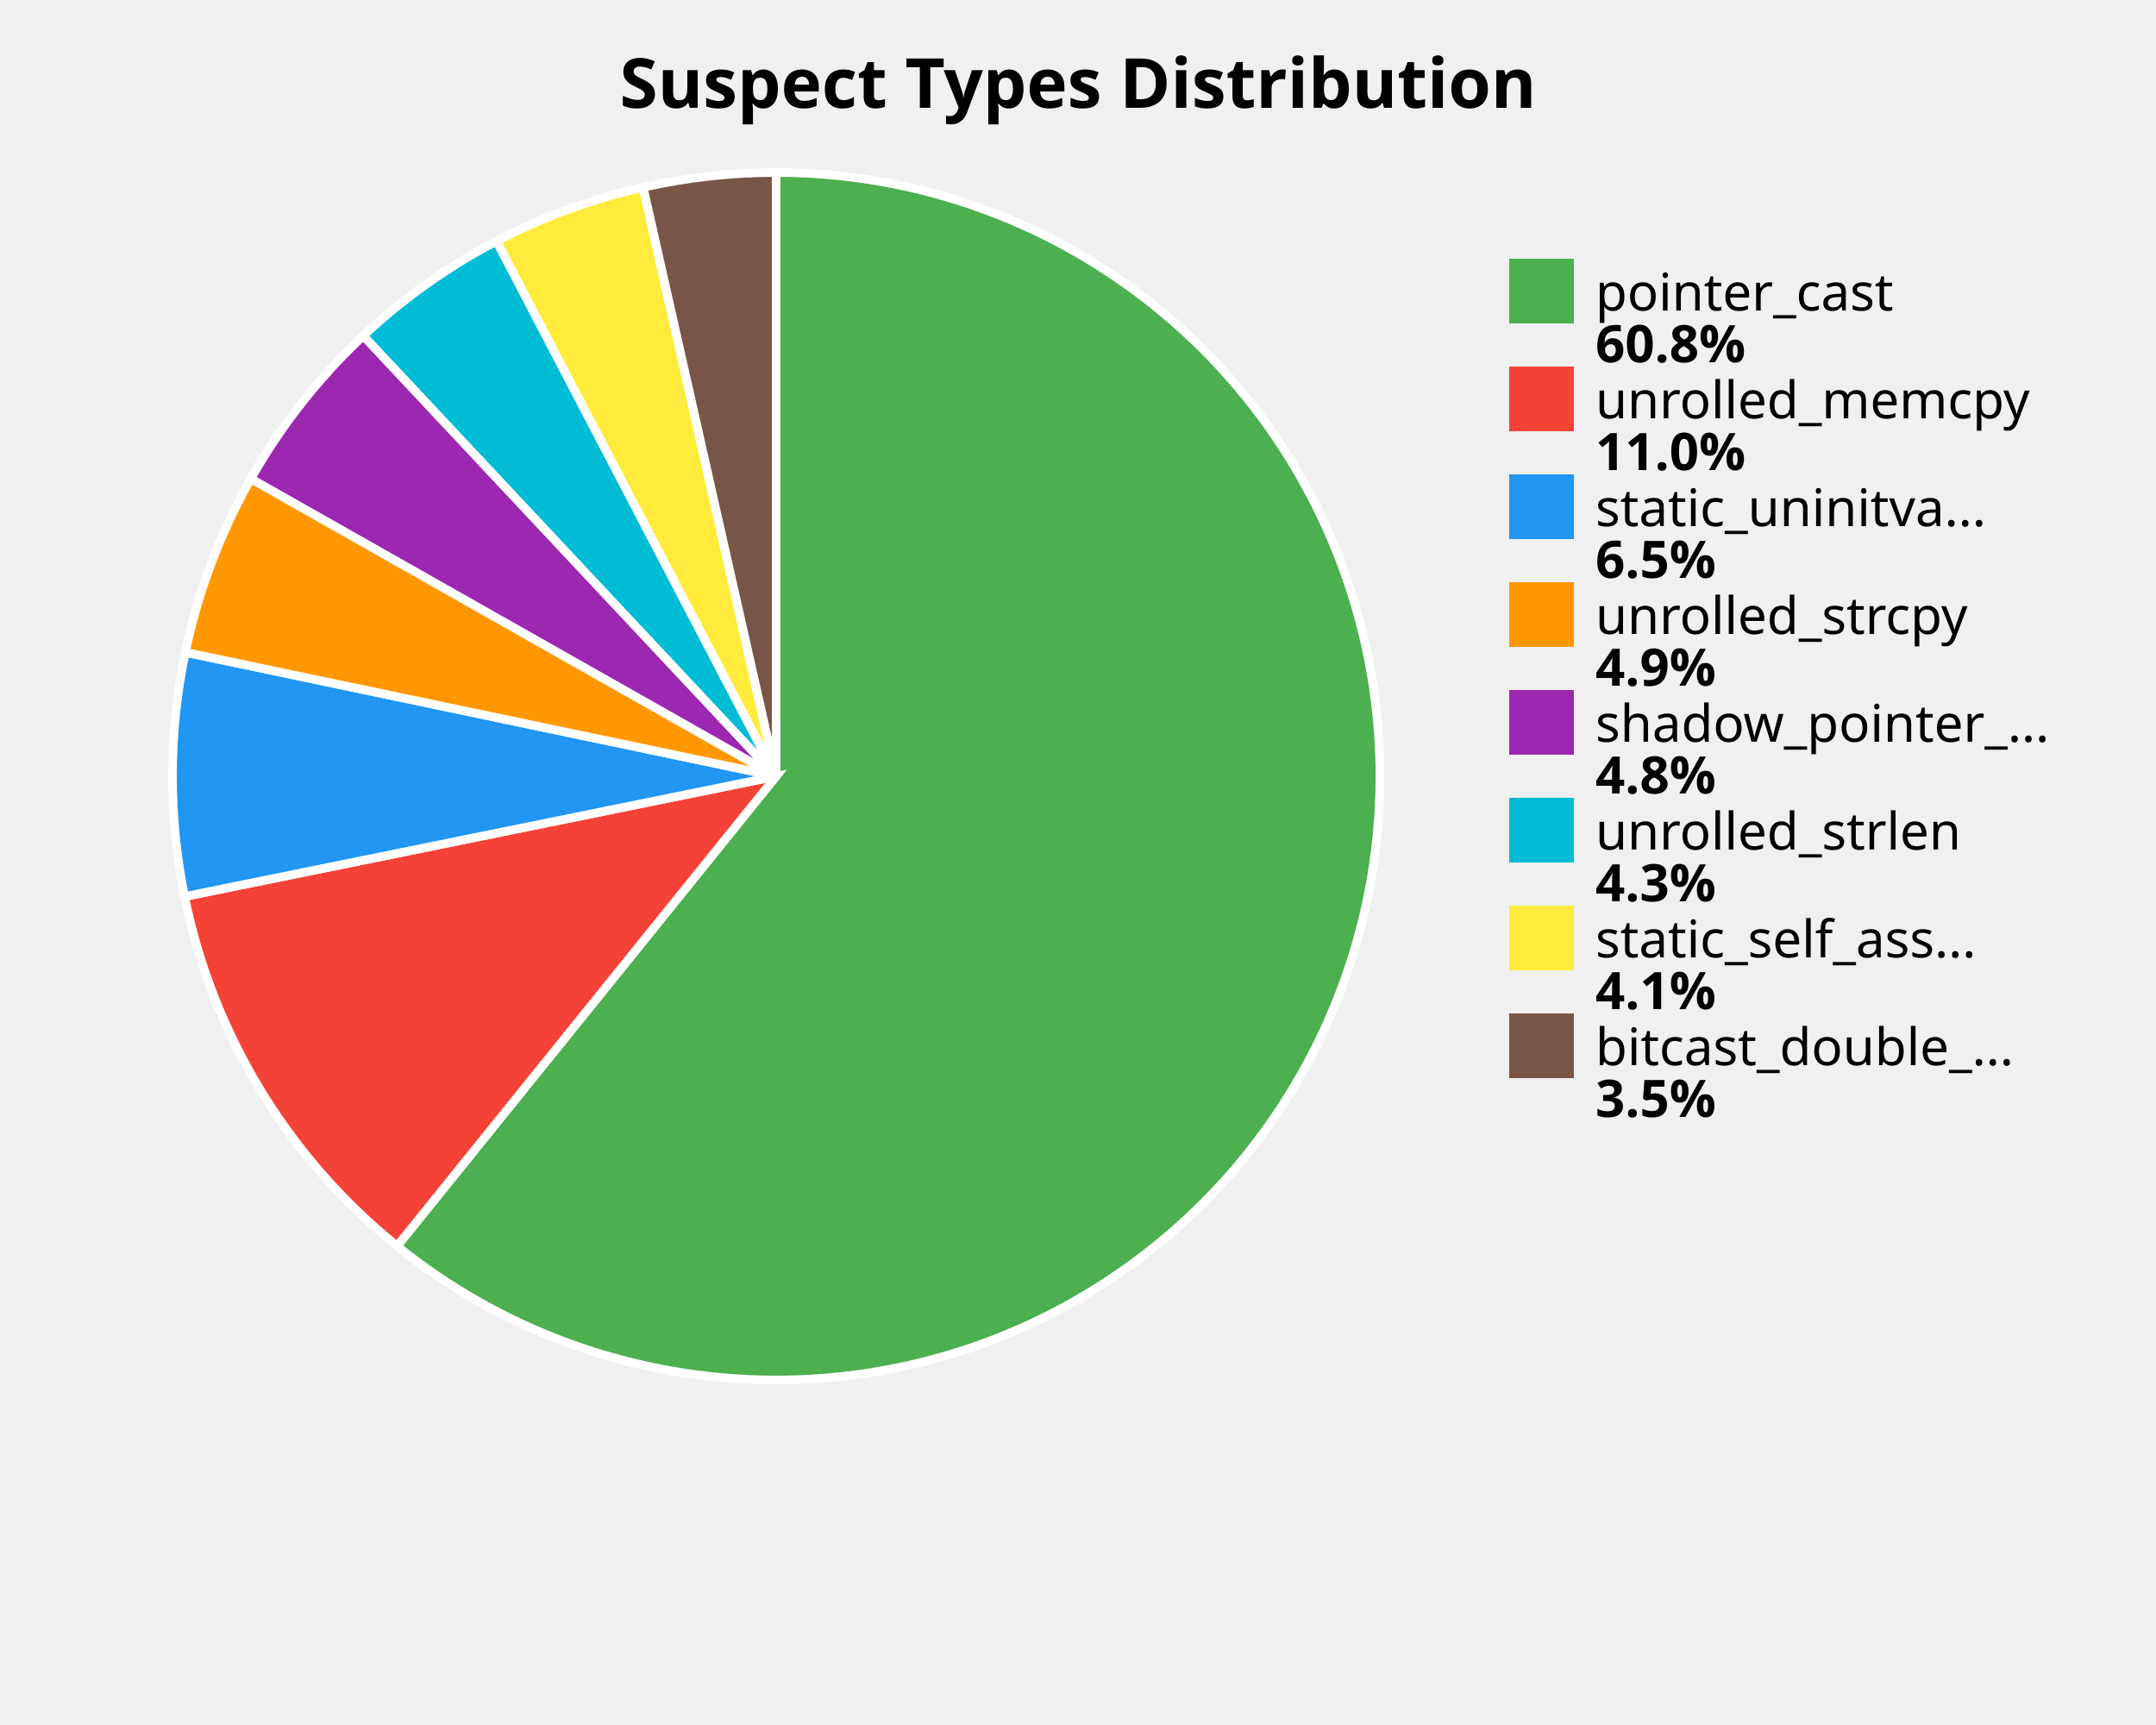
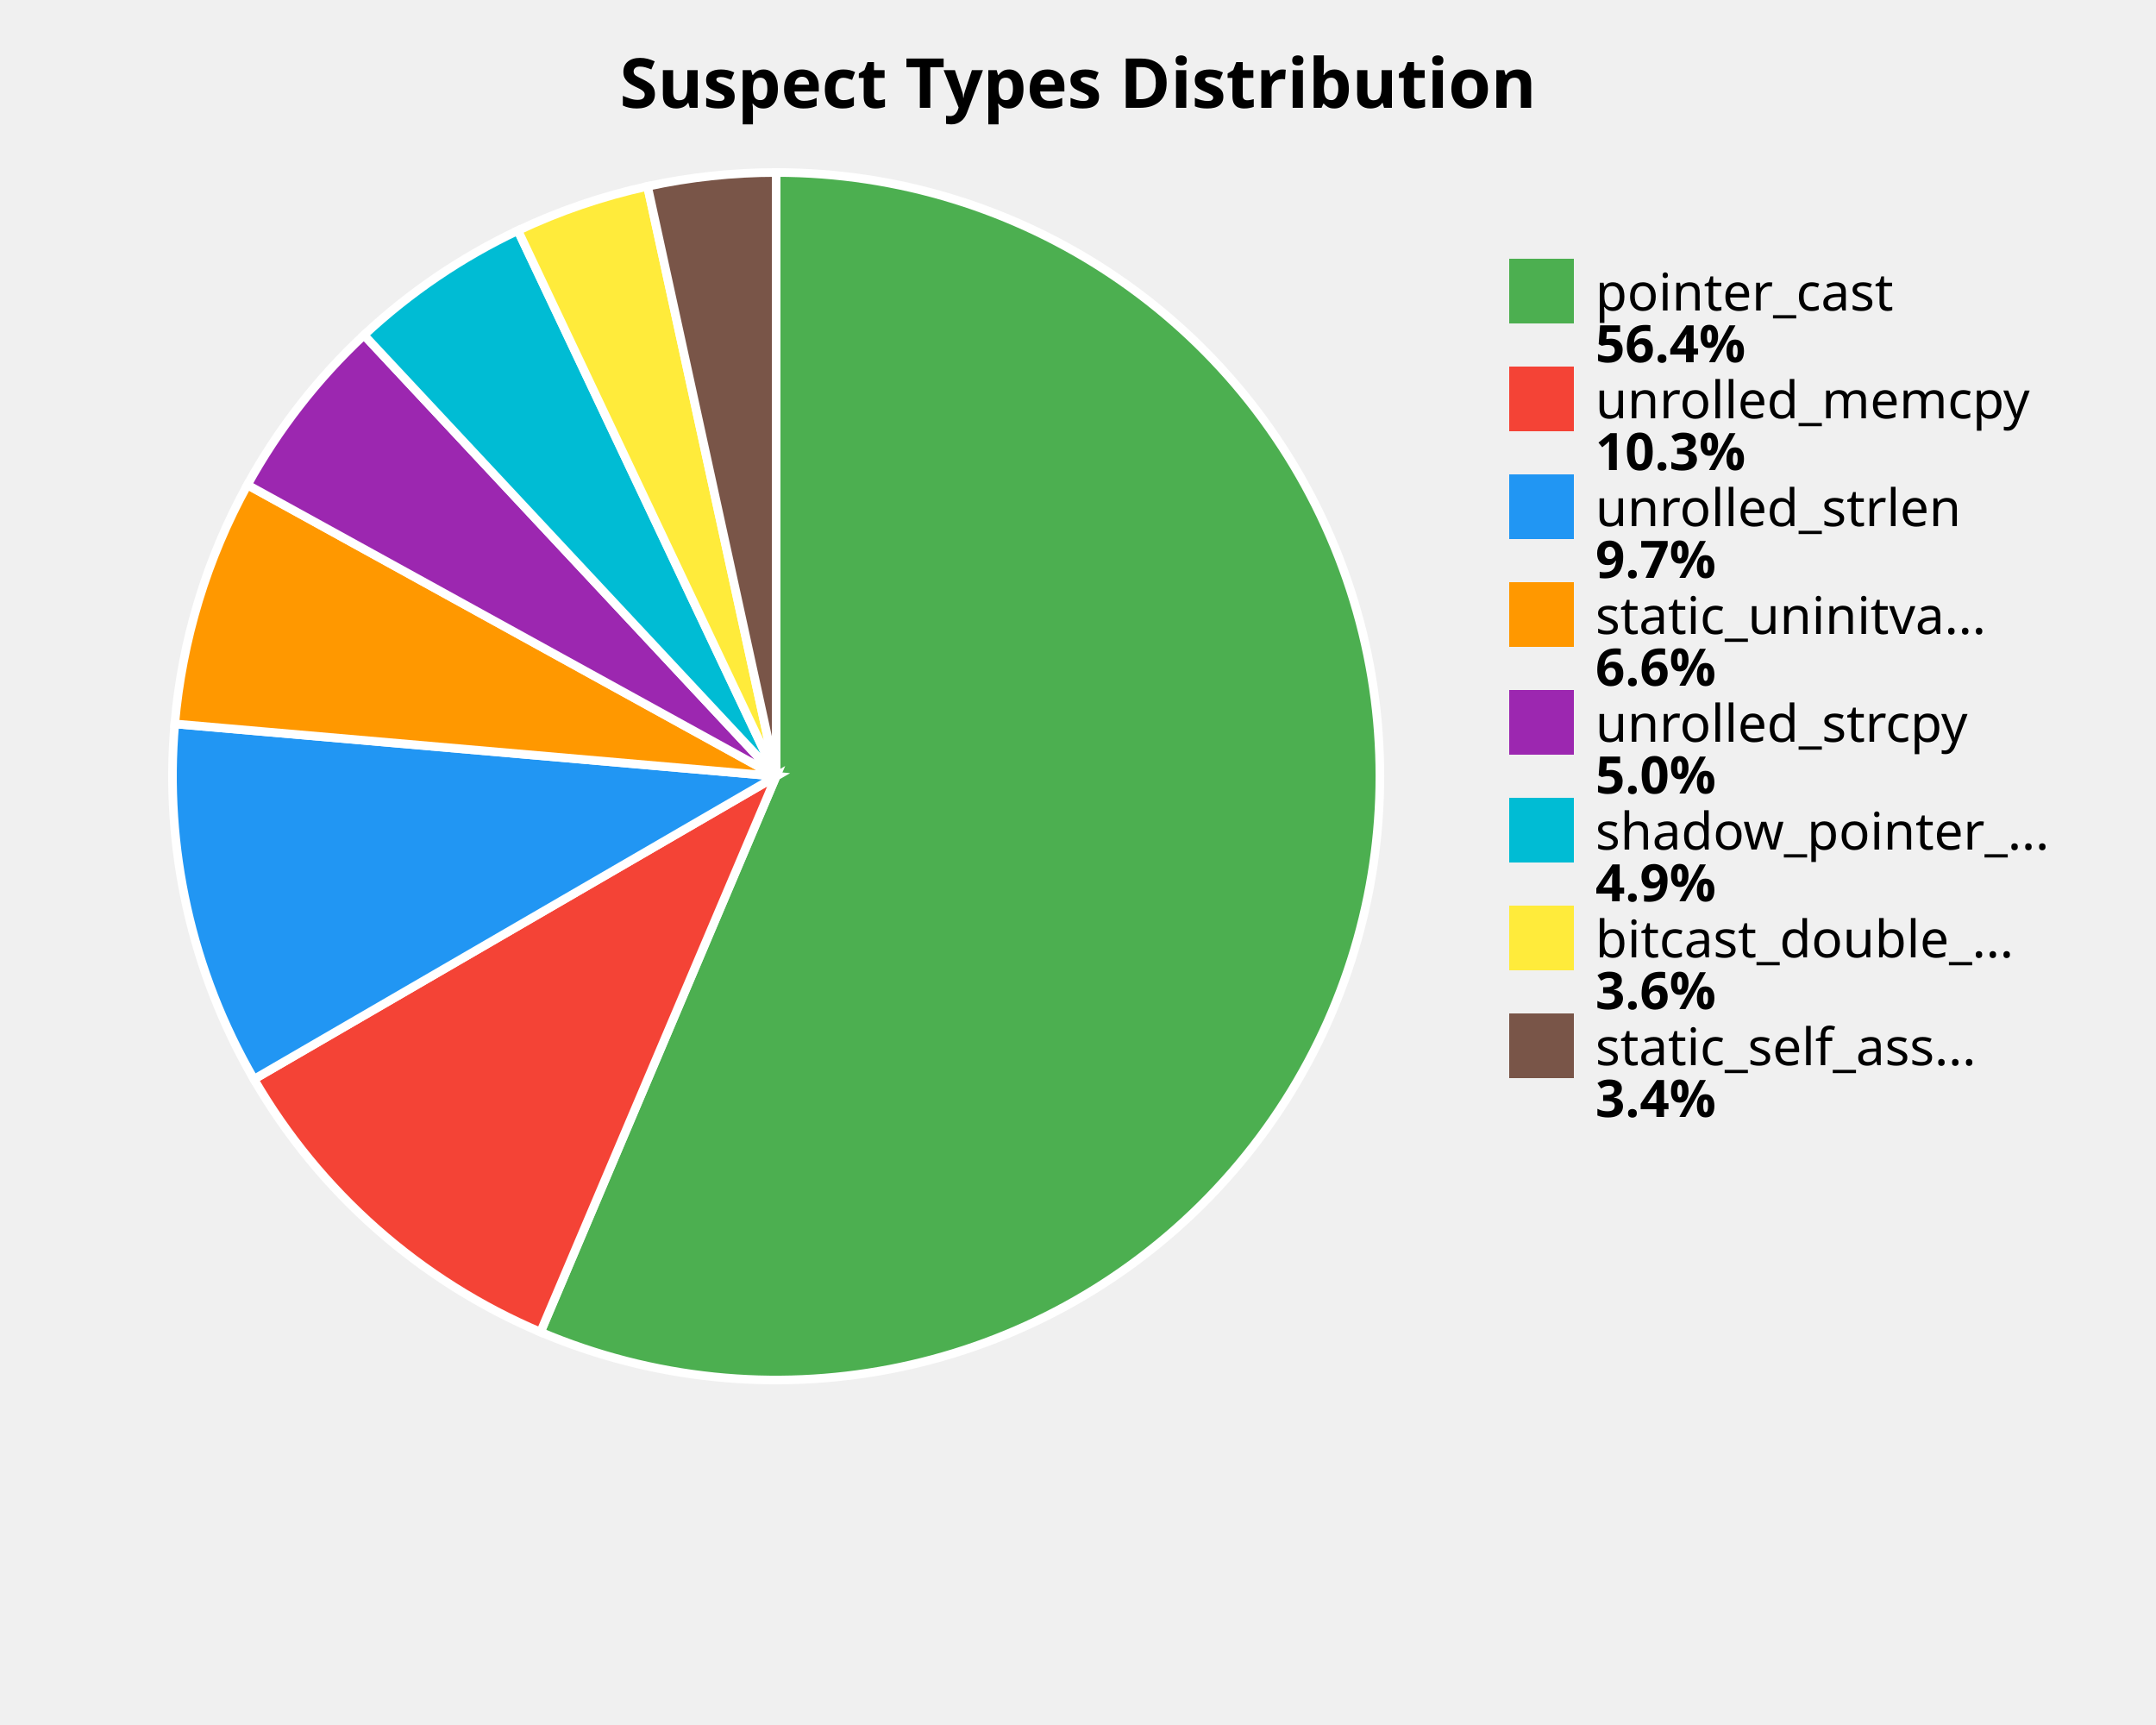
<svg xmlns="http://www.w3.org/2000/svg" width="500" height="400" viewBox="0 0 500 400">
  <style>
    .title { font: bold 16px sans-serif; }
    .label { font: 12px sans-serif; }
    .value { font: bold 12px sans-serif; }
  </style>
  <rect width="100%%" height="100%%" fill="white" />
  <text x="250" y="25" class="title" text-anchor="middle">Suspect Types Distribution</text>
-   <path d="M 180,180 L 180.00,40.00 A 140,140 0 1,1 92.09,288.95 Z" fill="#4CAF50" stroke="white" stroke-width="2" />
-   <path d="M 180,180 L 92.09,288.95 A 140,140 0 0,1 42.81,207.90 Z" fill="#F44336" stroke="white" stroke-width="2" />
-   <path d="M 180,180 L 42.81,207.90 A 140,140 0 0,1 42.98,151.26 Z" fill="#2196F3" stroke="white" stroke-width="2" />
-   <path d="M 180,180 L 42.98,151.26 A 140,140 0 0,1 58.18,111.00 Z" fill="#FF9800" stroke="white" stroke-width="2" />
-   <path d="M 180,180 L 58.18,111.00 A 140,140 0 0,1 84.26,77.85 Z" fill="#9C27B0" stroke="white" stroke-width="2" />
-   <path d="M 180,180 L 84.26,77.85 A 140,140 0 0,1 115.17,55.91 Z" fill="#00BCD4" stroke="white" stroke-width="2" />
-   <path d="M 180,180 L 115.17,55.91 A 140,140 0 0,1 149.15,43.44 Z" fill="#FFEB3B" stroke="white" stroke-width="2" />
-   <path d="M 180,180 L 149.15,43.44 A 140,140 0 0,1 180.00,40.00 Z" fill="#795548" stroke="white" stroke-width="2" />
+   <path d="M 180,180 L 180.00,40.00 A 140,140 0 1,1 125.35,308.89 Z" fill="#4CAF50" stroke="white" stroke-width="2" />
+   <path d="M 180,180 L 125.35,308.89 A 140,140 0 0,1 58.90,250.26 Z" fill="#F44336" stroke="white" stroke-width="2" />
+   <path d="M 180,180 L 58.90,250.26 A 140,140 0 0,1 40.53,167.86 Z" fill="#2196F3" stroke="white" stroke-width="2" />
+   <path d="M 180,180 L 40.53,167.86 A 140,140 0 0,1 57.38,112.44 Z" fill="#FF9800" stroke="white" stroke-width="2" />
+   <path d="M 180,180 L 57.38,112.44 A 140,140 0 0,1 84.42,77.70 Z" fill="#9C27B0" stroke="white" stroke-width="2" />
+   <path d="M 180,180 L 84.42,77.70 A 140,140 0 0,1 120.11,53.46 Z" fill="#00BCD4" stroke="white" stroke-width="2" />
+   <path d="M 180,180 L 120.11,53.46 A 140,140 0 0,1 150.17,43.21 Z" fill="#FFEB3B" stroke="white" stroke-width="2" />
+   <path d="M 180,180 L 150.17,43.21 A 140,140 0 0,1 180.00,40.00 Z" fill="#795548" stroke="white" stroke-width="2" />
  <rect x="350" y="60" width="15" height="15" fill="#4CAF50" />
  <text x="370" y="72" class="label">pointer_cast</text>
-   <text x="370" y="84" class="value">60.8%</text>
+   <text x="370" y="84" class="value">56.4%</text>
  <rect x="350" y="85" width="15" height="15" fill="#F44336" />
  <text x="370" y="97" class="label">unrolled_memcpy</text>
-   <text x="370" y="109" class="value">11.0%</text>
+   <text x="370" y="109" class="value">10.3%</text>
  <rect x="350" y="110" width="15" height="15" fill="#2196F3" />
-   <text x="370" y="122" class="label">static_uninitva...</text>
-   <text x="370" y="134" class="value">6.5%</text>
+   <text x="370" y="122" class="label">unrolled_strlen</text>
+   <text x="370" y="134" class="value">9.7%</text>
  <rect x="350" y="135" width="15" height="15" fill="#FF9800" />
-   <text x="370" y="147" class="label">unrolled_strcpy</text>
-   <text x="370" y="159" class="value">4.9%</text>
+   <text x="370" y="147" class="label">static_uninitva...</text>
+   <text x="370" y="159" class="value">6.6%</text>
  <rect x="350" y="160" width="15" height="15" fill="#9C27B0" />
-   <text x="370" y="172" class="label">shadow_pointer_...</text>
-   <text x="370" y="184" class="value">4.8%</text>
+   <text x="370" y="172" class="label">unrolled_strcpy</text>
+   <text x="370" y="184" class="value">5.0%</text>
  <rect x="350" y="185" width="15" height="15" fill="#00BCD4" />
-   <text x="370" y="197" class="label">unrolled_strlen</text>
-   <text x="370" y="209" class="value">4.3%</text>
+   <text x="370" y="197" class="label">shadow_pointer_...</text>
+   <text x="370" y="209" class="value">4.9%</text>
  <rect x="350" y="210" width="15" height="15" fill="#FFEB3B" />
-   <text x="370" y="222" class="label">static_self_ass...</text>
-   <text x="370" y="234" class="value">4.1%</text>
+   <text x="370" y="222" class="label">bitcast_double_...</text>
+   <text x="370" y="234" class="value">3.6%</text>
  <rect x="350" y="235" width="15" height="15" fill="#795548" />
-   <text x="370" y="247" class="label">bitcast_double_...</text>
-   <text x="370" y="259" class="value">3.5%</text>
+   <text x="370" y="247" class="label">static_self_ass...</text>
+   <text x="370" y="259" class="value">3.4%</text>
</svg>
